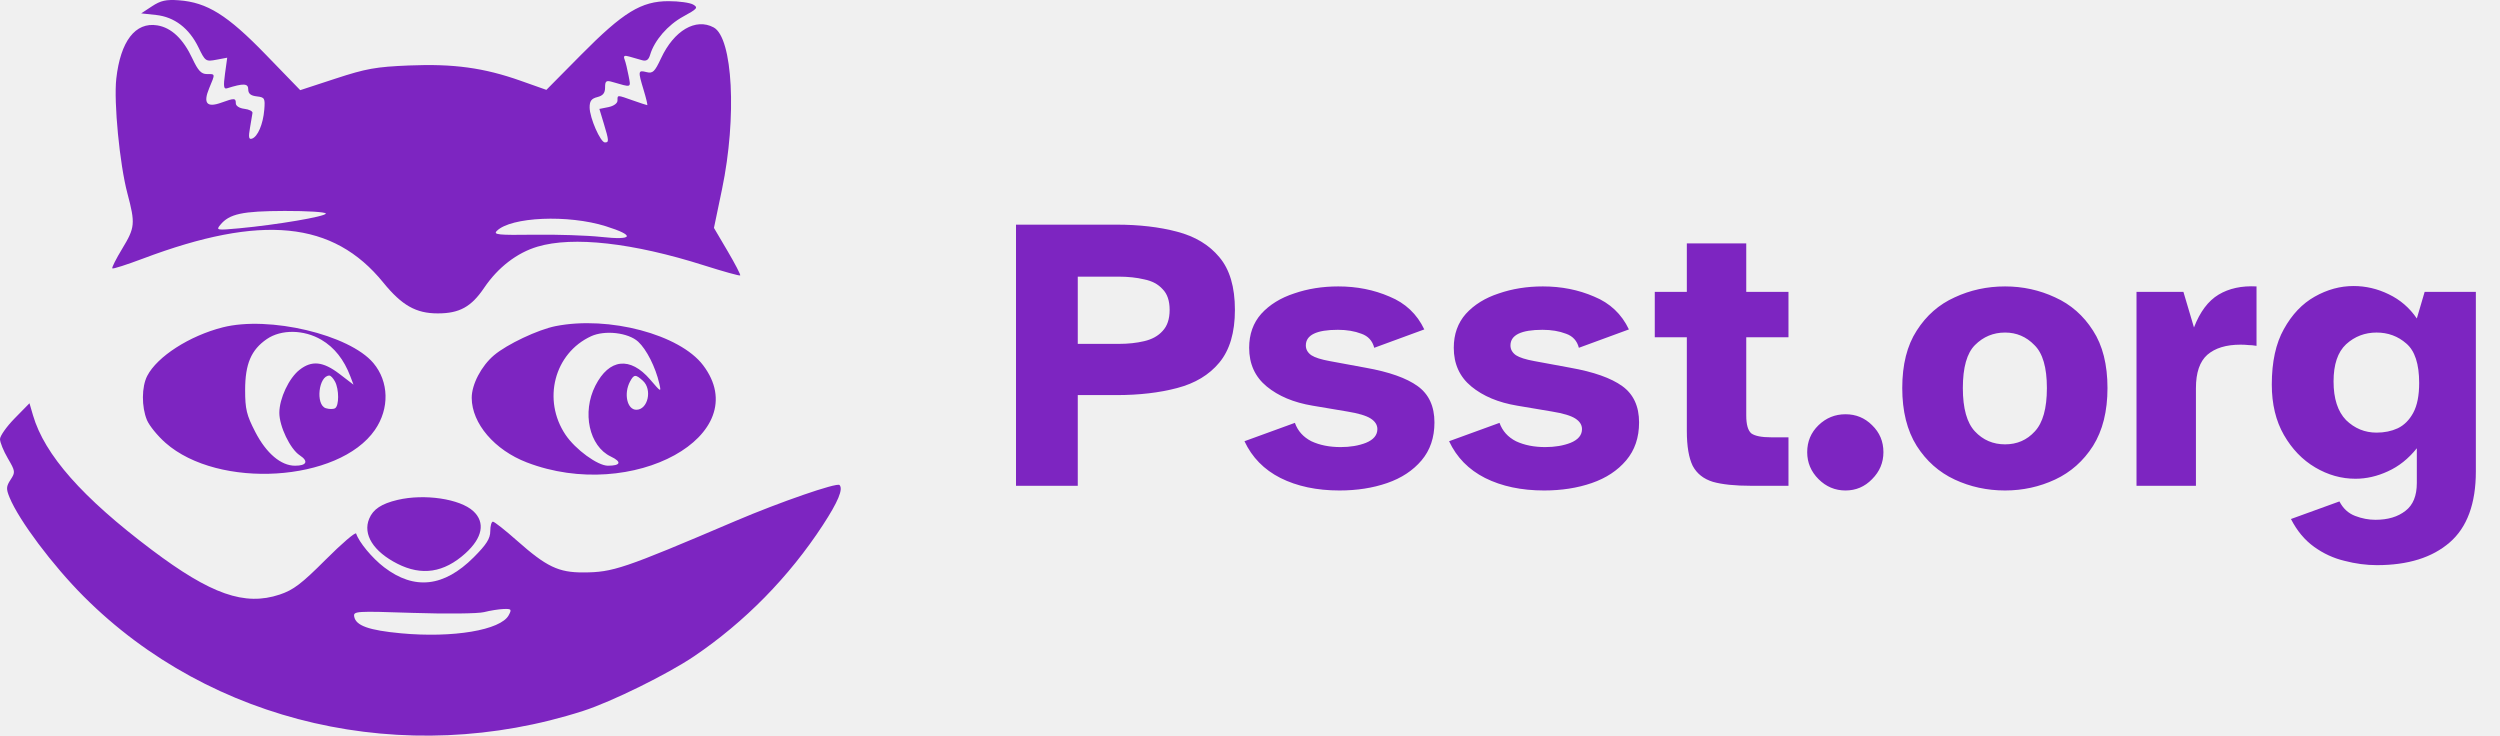
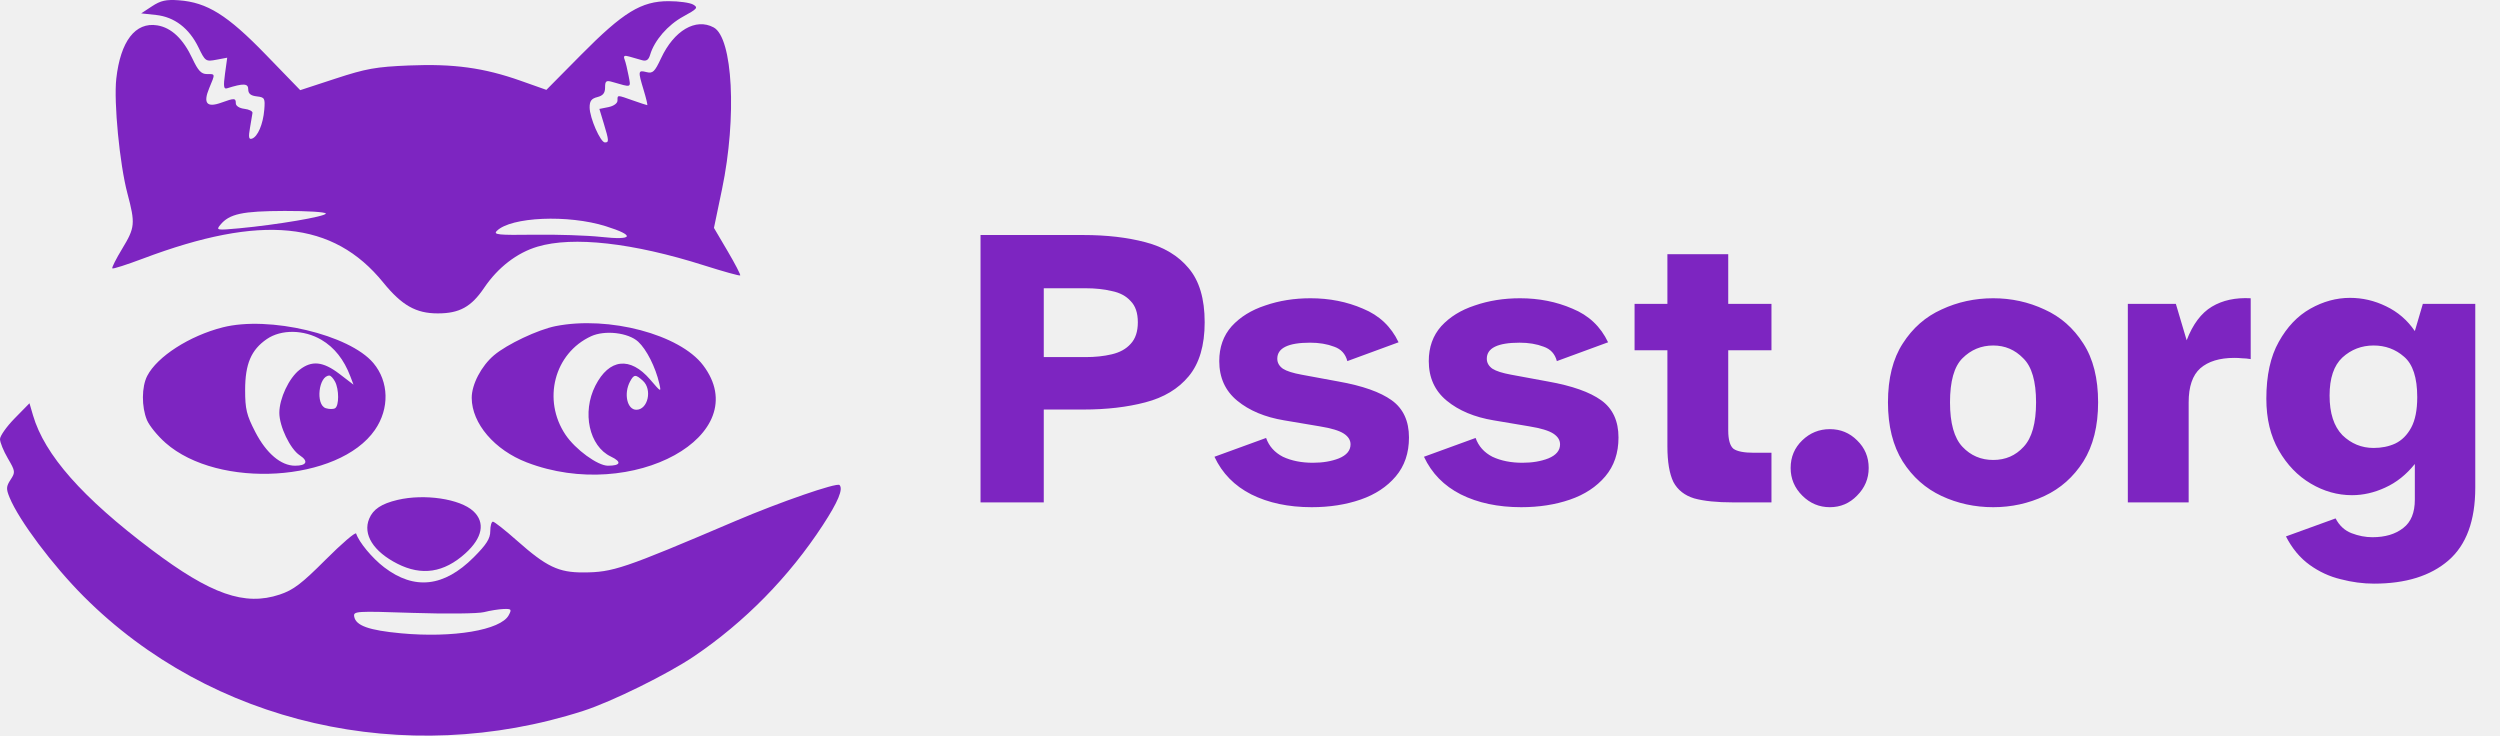
<svg xmlns="http://www.w3.org/2000/svg" width="418" height="123" viewBox="0 0 418 123" fill="none">
  <g clip-path="url(#clip0_1784_20413)">
    <path fill-rule="evenodd" clip-rule="evenodd" d="M25.422 1.044L23.606 2.237L26.079 2.503C29.171 2.834 31.637 4.722 33.199 7.954C34.309 10.251 34.409 10.319 36.169 9.989L37.99 9.646L37.623 12.316C37.333 14.434 37.401 14.941 37.954 14.767C40.728 13.896 41.505 13.933 41.505 14.937C41.505 15.657 41.919 15.999 42.932 16.116C44.258 16.269 44.346 16.427 44.186 18.359C43.984 20.781 43.092 22.865 42.12 23.183C41.597 23.354 41.521 22.939 41.794 21.402C41.99 20.3 42.181 19.165 42.217 18.879C42.254 18.593 41.642 18.285 40.857 18.195C40.04 18.1 39.43 17.712 39.43 17.285C39.43 16.38 39.2 16.368 37.003 17.164C34.57 18.045 33.925 17.266 34.985 14.726C36.007 12.275 36.025 12.382 34.59 12.382C33.649 12.382 33.115 11.812 32.177 9.806C30.625 6.486 28.657 4.626 26.291 4.241C22.631 3.646 20.139 6.892 19.443 13.162C19.005 17.102 20.01 27.463 21.299 32.32C22.644 37.383 22.583 38.04 20.437 41.579C19.408 43.277 18.66 44.761 18.776 44.878C18.893 44.994 21.185 44.261 23.87 43.249C43.739 35.758 55.713 36.944 64.074 47.231C67.186 51.06 69.549 52.4 73.184 52.4C76.824 52.4 78.792 51.317 80.949 48.124C83.248 44.721 86.436 42.262 89.873 41.24C95.817 39.471 105.818 40.595 117.694 44.365C120.932 45.393 123.663 46.152 123.762 46.053C123.861 45.954 122.914 44.126 121.658 41.99L119.373 38.108L120.727 31.612C123.225 19.62 122.53 6.303 119.317 4.581C116.32 2.974 112.699 5.096 110.532 9.732C109.463 12.02 109.146 12.32 108.09 12.055C106.671 11.698 106.648 11.851 107.635 15.111C108.047 16.469 108.307 17.579 108.214 17.579C108.12 17.579 107.052 17.229 105.839 16.8C103.141 15.847 103.245 15.846 103.245 16.813C103.245 17.273 102.609 17.733 101.73 17.909L100.215 18.212L100.946 20.625C101.826 23.53 101.844 23.816 101.144 23.816C100.396 23.816 98.601 19.718 98.587 17.979C98.578 16.894 98.881 16.483 99.872 16.234C100.816 15.996 101.169 15.559 101.169 14.63C101.169 13.551 101.351 13.404 102.337 13.688C105.692 14.654 105.486 14.731 105.098 12.662C104.901 11.61 104.602 10.388 104.433 9.947C104.195 9.326 104.379 9.217 105.241 9.464C105.855 9.64 106.806 9.911 107.353 10.066C108.075 10.27 108.446 10.019 108.702 9.156C109.412 6.762 111.651 4.174 114.23 2.768C116.597 1.478 116.771 1.269 115.895 0.762C115.358 0.451 113.517 0.196 111.805 0.195C107.226 0.191 104.207 2.039 97.17 9.15L91.355 15.026L87.044 13.501C80.895 11.327 75.838 10.636 68.36 10.947C62.848 11.176 61.211 11.469 56.098 13.143L50.198 15.075L44.425 9.119C38.02 2.511 34.634 0.397 29.897 0.047C27.779 -0.108 26.868 0.094 25.422 1.044ZM54.476 35.705C54.476 36.195 46.258 37.594 39.949 38.177C36.23 38.521 36.092 38.496 36.836 37.594C38.352 35.754 40.497 35.291 47.601 35.27C51.382 35.259 54.476 35.455 54.476 35.705ZM101.299 37.828C106.262 39.389 105.908 40.202 100.521 39.614C98.167 39.358 93.112 39.191 89.288 39.245C83.319 39.328 82.438 39.239 83.064 38.612C85.412 36.26 95.003 35.847 101.299 37.828ZM37.237 54.734C31.683 56.146 26.285 59.616 24.617 62.846C23.672 64.678 23.651 68.031 24.573 70.241C24.962 71.173 26.355 72.885 27.67 74.043C36.519 81.846 56.648 80.608 62.68 71.89C65.147 68.325 65.046 63.821 62.428 60.704C58.437 55.953 44.983 52.764 37.237 54.734ZM92.924 54.522C89.971 55.103 84.771 57.559 82.599 59.399C80.471 61.202 78.856 64.295 78.871 66.542C78.9 70.814 82.684 75.24 88.086 77.317C105.775 84.118 126.418 72.728 117.552 61.059C113.647 55.919 101.802 52.775 92.924 54.522ZM53.736 56.813C55.899 58.083 57.511 60.116 58.572 62.912L59.105 64.317L56.751 62.516C54.011 60.421 52.118 60.231 50.071 61.844C48.309 63.233 46.72 66.609 46.705 68.997C46.69 71.265 48.516 75.078 50.121 76.131C51.624 77.118 51.284 77.867 49.334 77.867C46.968 77.867 44.529 75.795 42.68 72.219C41.229 69.41 40.986 68.407 40.986 65.21C40.986 60.854 41.998 58.48 44.618 56.688C47.025 55.042 50.808 55.094 53.736 56.813ZM106.704 57.133C108.101 58.419 109.597 61.378 110.224 64.094C110.579 65.631 110.557 65.621 108.706 63.464C105.363 59.566 101.851 59.958 99.545 64.486C97.273 68.947 98.505 74.603 102.123 76.33C104.001 77.227 103.801 77.867 101.642 77.867C99.929 77.867 96.21 75.154 94.559 72.699C90.641 66.874 92.67 59.053 98.835 56.218C101.138 55.159 105.055 55.614 106.704 57.133ZM56.014 63.8C56.701 65.086 56.709 67.833 56.028 68.255C55.74 68.433 55.039 68.431 54.471 68.25C52.722 67.694 53.269 62.795 55.08 62.795C55.298 62.795 55.718 63.247 56.014 63.8ZM107.484 63.655C109.1 65.12 108.339 68.512 106.395 68.512C104.86 68.512 104.257 65.823 105.338 63.8C105.993 62.573 106.27 62.555 107.484 63.655ZM2.464 69.935C1.109 71.316 0 72.885 0 73.421C0 73.958 0.591 75.408 1.314 76.644C2.566 78.783 2.588 78.952 1.771 80.201C1.026 81.339 1.005 81.731 1.608 83.197C3.183 87.024 8.797 94.515 13.988 99.717C35.278 121.052 67.681 128.474 97.537 118.854C102.271 117.33 111.635 112.716 116.036 109.74C124.527 104 131.919 96.471 137.588 87.787C140.134 83.887 141.02 81.752 140.363 81.094C139.921 80.652 130.349 83.962 122.96 87.113C104.163 95.128 102.496 95.692 97.537 95.711C93.383 95.727 91.37 94.763 86.436 90.392C84.468 88.648 82.658 87.221 82.415 87.221C82.172 87.221 81.973 87.938 81.973 88.814C81.973 90.046 81.346 91.036 79.208 93.178C74.236 98.158 69.283 98.711 64.231 94.851C62.229 93.321 60.038 90.683 59.548 89.213C59.447 88.906 57.154 90.868 54.455 93.571C50.42 97.613 49.05 98.651 46.752 99.416C40.904 101.36 35.283 99.393 25.37 91.932C13.762 83.195 7.455 76.05 5.519 69.441L4.929 67.424L2.464 69.935ZM66.471 83.584C63.772 84.223 62.383 85.145 61.726 86.733C60.639 89.362 62.429 92.217 66.442 94.255C70.509 96.319 74.212 95.759 77.789 92.54C80.684 89.935 81.177 87.359 79.144 85.47C76.921 83.407 70.969 82.521 66.471 83.584ZM85.063 102.857C83.726 105.359 75.725 106.701 67.018 105.885C61.691 105.385 59.515 104.614 59.229 103.123C59.047 102.18 59.424 102.155 69.08 102.477C74.602 102.661 79.937 102.602 80.935 102.346C81.934 102.089 83.401 101.856 84.196 101.826C85.505 101.779 85.587 101.876 85.063 102.857Z" fill="#7D25C1" />
-     <path d="M169.876 81.224V37.562H186.674C190.465 37.562 193.842 37.954 196.805 38.739C199.811 39.523 202.164 40.939 203.864 42.987C205.607 45.035 206.478 47.977 206.478 51.811C206.478 55.602 205.607 58.543 203.864 60.635C202.164 62.683 199.811 64.099 196.805 64.883C193.842 65.668 190.465 66.06 186.674 66.06H180.203V81.224H169.876ZM180.203 57.498H187.001C188.613 57.498 190.051 57.345 191.314 57.04C192.622 56.735 193.646 56.168 194.386 55.34C195.171 54.513 195.563 53.336 195.563 51.811C195.563 50.286 195.171 49.131 194.386 48.347C193.646 47.519 192.622 46.974 191.314 46.713C190.051 46.408 188.613 46.255 187.001 46.255H180.203V57.498ZM223.957 82.008C220.166 82.008 216.877 81.311 214.088 79.916C211.343 78.522 209.338 76.474 208.075 73.772L216.506 70.701C216.985 72.051 217.901 73.075 219.251 73.772C220.646 74.426 222.28 74.753 224.153 74.753C225.766 74.753 227.182 74.513 228.402 74.034C229.666 73.511 230.297 72.748 230.297 71.746C230.297 71.049 229.927 70.461 229.186 69.981C228.445 69.502 227.138 69.11 225.265 68.805L219.447 67.825C216.31 67.302 213.761 66.234 211.8 64.622C209.839 63.01 208.859 60.853 208.859 58.151C208.859 55.885 209.534 53.99 210.885 52.465C212.279 50.94 214.11 49.807 216.375 49.066C218.641 48.282 221.103 47.889 223.761 47.889C226.855 47.889 229.709 48.456 232.324 49.589C234.982 50.678 236.921 52.508 238.141 55.079L229.774 58.151C229.469 56.975 228.75 56.19 227.618 55.798C226.485 55.362 225.177 55.144 223.696 55.144C220.123 55.144 218.336 56.016 218.336 57.759C218.336 58.413 218.641 58.957 219.251 59.393C219.861 59.785 220.885 60.112 222.323 60.373L228.337 61.484C232.258 62.182 235.156 63.206 237.03 64.556C238.903 65.907 239.84 67.933 239.84 70.635C239.84 73.162 239.121 75.276 237.683 76.975C236.245 78.674 234.328 79.938 231.931 80.766C229.535 81.594 226.877 82.008 223.957 82.008ZM258.17 82.008C254.379 82.008 251.089 81.311 248.3 79.916C245.555 78.522 243.551 76.474 242.287 73.772L250.719 70.701C251.198 72.051 252.113 73.075 253.464 73.772C254.858 74.426 256.492 74.753 258.366 74.753C259.978 74.753 261.394 74.513 262.614 74.034C263.878 73.511 264.51 72.748 264.51 71.746C264.51 71.049 264.14 70.461 263.399 69.981C262.658 69.502 261.351 69.11 259.477 68.805L253.66 67.825C250.523 67.302 247.974 66.234 246.013 64.622C244.052 63.01 243.071 60.853 243.071 58.151C243.071 55.885 243.747 53.99 245.098 52.465C246.492 50.94 248.322 49.807 250.588 49.066C252.854 48.282 255.316 47.889 257.974 47.889C261.068 47.889 263.922 48.456 266.536 49.589C269.194 50.678 271.133 52.508 272.353 55.079L263.987 58.151C263.682 56.975 262.963 56.19 261.83 55.798C260.697 55.362 259.39 55.144 257.908 55.144C254.335 55.144 252.549 56.016 252.549 57.759C252.549 58.413 252.854 58.957 253.464 59.393C254.074 59.785 255.098 60.112 256.536 60.373L262.549 61.484C266.471 62.182 269.369 63.206 271.242 64.556C273.116 65.907 274.053 67.933 274.053 70.635C274.053 73.162 273.334 75.276 271.896 76.975C270.458 78.674 268.541 79.938 266.144 80.766C263.747 81.594 261.089 82.008 258.17 82.008ZM292.758 81.224C290.1 81.224 287.986 81.006 286.418 80.57C284.849 80.091 283.716 79.197 283.019 77.89C282.365 76.539 282.039 74.6 282.039 72.073V56.386H276.679V48.804H282.039V40.7H291.973V48.804H299.033V56.386H291.973V69.459C291.973 70.984 292.257 71.986 292.823 72.465C293.433 72.901 294.544 73.119 296.157 73.119H299.033V81.224H292.758ZM308.569 82.008C306.826 82.008 305.323 81.376 304.059 80.112C302.796 78.849 302.164 77.346 302.164 75.603C302.164 73.816 302.796 72.313 304.059 71.093C305.323 69.873 306.826 69.263 308.569 69.263C310.312 69.263 311.794 69.873 313.014 71.093C314.277 72.313 314.909 73.816 314.909 75.603C314.909 77.346 314.277 78.849 313.014 80.112C311.794 81.376 310.312 82.008 308.569 82.008ZM335.247 82.008C332.241 82.008 329.43 81.398 326.816 80.178C324.201 78.958 322.088 77.084 320.476 74.557C318.863 71.986 318.057 68.761 318.057 64.883C318.057 60.962 318.863 57.759 320.476 55.275C322.088 52.748 324.201 50.896 326.816 49.719C329.43 48.499 332.241 47.889 335.247 47.889C338.21 47.889 340.999 48.499 343.614 49.719C346.228 50.896 348.341 52.748 349.954 55.275C351.566 57.759 352.372 60.962 352.372 64.883C352.372 68.761 351.566 71.986 349.954 74.557C348.341 77.084 346.228 78.958 343.614 80.178C340.999 81.398 338.21 82.008 335.247 82.008ZM335.247 74.295C337.252 74.295 338.908 73.576 340.215 72.138C341.566 70.701 342.241 68.282 342.241 64.883C342.241 61.441 341.544 59.044 340.149 57.694C338.799 56.299 337.165 55.602 335.247 55.602C333.286 55.602 331.609 56.299 330.215 57.694C328.864 59.044 328.188 61.441 328.188 64.883C328.188 68.282 328.864 70.701 330.215 72.138C331.565 73.576 333.243 74.295 335.247 74.295ZM357.225 81.224V48.804H365.068L366.833 54.752C367.835 52.138 369.208 50.308 370.95 49.262C372.693 48.216 374.807 47.759 377.291 47.889V57.824C376.768 57.737 376.31 57.694 375.918 57.694C375.526 57.65 375.09 57.628 374.611 57.628C372.214 57.628 370.362 58.195 369.055 59.328C367.791 60.461 367.16 62.312 367.16 64.883V81.224H357.225ZM397.426 94.492C395.64 94.492 393.832 94.252 392.001 93.773C390.171 93.337 388.472 92.553 386.903 91.42C385.335 90.287 384.049 88.74 383.047 86.779L391.152 83.838C391.762 85.015 392.633 85.821 393.766 86.257C394.899 86.692 396.032 86.91 397.165 86.91C399.257 86.91 400.934 86.409 402.198 85.407C403.461 84.448 404.093 82.901 404.093 80.766V74.949C402.699 76.692 401.087 77.977 399.257 78.805C397.47 79.633 395.662 80.047 393.832 80.047C391.479 80.047 389.234 79.415 387.099 78.152C384.964 76.888 383.221 75.08 381.87 72.727C380.52 70.374 379.844 67.563 379.844 64.295C379.844 60.504 380.52 57.41 381.87 55.014C383.221 52.574 384.942 50.765 387.034 49.589C389.126 48.412 391.282 47.824 393.505 47.824C395.553 47.824 397.514 48.282 399.387 49.197C401.305 50.112 402.873 51.462 404.093 53.249L405.4 48.804H413.963V78.805C413.963 84.209 412.503 88.174 409.584 90.701C406.664 93.228 402.612 94.492 397.426 94.492ZM397.361 72.335C398.668 72.335 399.845 72.095 400.891 71.615C401.98 71.093 402.851 70.221 403.505 69.001C404.159 67.781 404.485 66.125 404.485 64.034C404.485 60.853 403.766 58.652 402.329 57.432C400.934 56.212 399.278 55.602 397.361 55.602C395.4 55.602 393.701 56.256 392.263 57.563C390.868 58.87 390.171 60.94 390.171 63.772C390.171 66.648 390.868 68.805 392.263 70.243C393.701 71.637 395.4 72.335 397.361 72.335Z" fill="#7D25C1" />
+     <path d="M163.945 84V39.295H181.144C185.026 39.295 188.483 39.696 191.517 40.499C194.596 41.303 197.005 42.753 198.745 44.85C200.53 46.947 201.422 49.958 201.422 53.884C201.422 57.766 200.53 60.777 198.745 62.919C197.005 65.016 194.596 66.466 191.517 67.269C188.483 68.072 185.026 68.474 181.144 68.474H174.519V84H163.945ZM174.519 59.707H181.479C183.129 59.707 184.602 59.55 185.896 59.238C187.234 58.926 188.283 58.346 189.041 57.498C189.844 56.651 190.246 55.446 190.246 53.884C190.246 52.323 189.844 51.14 189.041 50.337C188.283 49.49 187.234 48.932 185.896 48.664C184.602 48.352 183.129 48.196 181.479 48.196H174.519V59.707ZM219.319 84.803C215.437 84.803 212.069 84.089 209.213 82.662C206.403 81.234 204.35 79.137 203.056 76.371L211.69 73.225C212.18 74.608 213.117 75.657 214.5 76.371C215.928 77.04 217.601 77.374 219.52 77.374C221.17 77.374 222.62 77.129 223.87 76.638C225.164 76.103 225.81 75.322 225.81 74.296C225.81 73.582 225.431 72.98 224.673 72.489C223.914 71.998 222.576 71.597 220.657 71.284L214.701 70.281C211.489 69.745 208.879 68.652 206.871 67.001C204.863 65.351 203.859 63.142 203.859 60.376C203.859 58.056 204.551 56.115 205.934 54.553C207.362 52.992 209.236 51.832 211.556 51.074C213.876 50.27 216.397 49.869 219.118 49.869C222.286 49.869 225.208 50.449 227.885 51.609C230.607 52.724 232.592 54.598 233.841 57.23L225.275 60.376C224.963 59.171 224.227 58.368 223.067 57.967C221.907 57.52 220.568 57.297 219.051 57.297C215.393 57.297 213.563 58.19 213.563 59.974C213.563 60.644 213.876 61.201 214.5 61.648C215.125 62.049 216.173 62.384 217.646 62.651L223.803 63.789C227.818 64.503 230.785 65.551 232.704 66.934C234.622 68.317 235.581 70.392 235.581 73.158C235.581 75.746 234.845 77.91 233.373 79.65C231.901 81.39 229.937 82.684 227.484 83.531C225.03 84.379 222.308 84.803 219.319 84.803ZM254.349 84.803C250.468 84.803 247.099 84.089 244.244 82.662C241.433 81.234 239.381 79.137 238.087 76.371L246.72 73.225C247.211 74.608 248.148 75.657 249.531 76.371C250.958 77.04 252.632 77.374 254.55 77.374C256.201 77.374 257.651 77.129 258.9 76.638C260.194 76.103 260.841 75.322 260.841 74.296C260.841 73.582 260.462 72.98 259.703 72.489C258.945 71.998 257.606 71.597 255.688 71.284L249.732 70.281C246.519 69.745 243.909 68.652 241.901 67.001C239.894 65.351 238.89 63.142 238.89 60.376C238.89 58.056 239.581 56.115 240.965 54.553C242.392 52.992 244.266 51.832 246.586 51.074C248.906 50.27 251.427 49.869 254.149 49.869C257.316 49.869 260.239 50.449 262.916 51.609C265.637 52.724 267.623 54.598 268.872 57.23L260.306 60.376C259.993 59.171 259.257 58.368 258.097 57.967C256.937 57.52 255.599 57.297 254.082 57.297C250.423 57.297 248.594 58.19 248.594 59.974C248.594 60.644 248.906 61.201 249.531 61.648C250.155 62.049 251.204 62.384 252.676 62.651L258.833 63.789C262.849 64.503 265.816 65.551 267.734 66.934C269.653 68.317 270.612 70.392 270.612 73.158C270.612 75.746 269.876 77.91 268.403 79.65C266.931 81.39 264.968 82.684 262.514 83.531C260.06 84.379 257.339 84.803 254.349 84.803ZM289.764 84C287.042 84 284.879 83.777 283.272 83.331C281.666 82.84 280.506 81.925 279.792 80.587C279.123 79.204 278.789 77.218 278.789 74.631V58.569H273.301V50.806H278.789V42.507H288.961V50.806H296.189V58.569H288.961V71.954C288.961 73.515 289.251 74.541 289.831 75.032C290.456 75.478 291.593 75.701 293.244 75.701H296.189V84H289.764ZM305.953 84.803C304.169 84.803 302.629 84.156 301.336 82.862C300.042 81.568 299.395 80.029 299.395 78.245C299.395 76.415 300.042 74.876 301.336 73.627C302.629 72.378 304.169 71.753 305.953 71.753C307.738 71.753 309.255 72.378 310.504 73.627C311.798 74.876 312.445 76.415 312.445 78.245C312.445 80.029 311.798 81.568 310.504 82.862C309.255 84.156 307.738 84.803 305.953 84.803ZM333.269 84.803C330.191 84.803 327.313 84.178 324.636 82.929C321.959 81.68 319.795 79.761 318.144 77.174C316.494 74.541 315.668 71.24 315.668 67.269C315.668 63.254 316.494 59.974 318.144 57.431C319.795 54.843 321.959 52.947 324.636 51.743C327.313 50.493 330.191 49.869 333.269 49.869C336.303 49.869 339.158 50.493 341.835 51.743C344.512 52.947 346.676 54.843 348.327 57.431C349.978 59.974 350.803 63.254 350.803 67.269C350.803 71.24 349.978 74.541 348.327 77.174C346.676 79.761 344.512 81.68 341.835 82.929C339.158 84.178 336.303 84.803 333.269 84.803ZM333.269 76.906C335.322 76.906 337.017 76.17 338.355 74.698C339.738 73.225 340.43 70.749 340.43 67.269C340.43 63.744 339.716 61.291 338.288 59.907C336.905 58.48 335.232 57.766 333.269 57.766C331.261 57.766 329.544 58.48 328.116 59.907C326.733 61.291 326.041 63.744 326.041 67.269C326.041 70.749 326.733 73.225 328.116 74.698C329.499 76.17 331.217 76.906 333.269 76.906ZM355.772 84V50.806H363.803L365.61 56.896C366.636 54.219 368.041 52.345 369.826 51.274C371.61 50.203 373.774 49.735 376.317 49.869V60.041C375.782 59.952 375.314 59.907 374.912 59.907C374.51 59.863 374.064 59.84 373.574 59.84C371.12 59.84 369.223 60.42 367.885 61.581C366.591 62.74 365.944 64.637 365.944 67.269V84H355.772ZM396.935 97.585C395.105 97.585 393.254 97.34 391.38 96.849C389.506 96.403 387.766 95.6 386.16 94.44C384.554 93.28 383.238 91.696 382.211 89.689L390.51 86.677C391.135 87.882 392.027 88.707 393.187 89.153C394.347 89.599 395.507 89.822 396.667 89.822C398.808 89.822 400.526 89.309 401.82 88.283C403.114 87.302 403.761 85.718 403.761 83.531V77.575C402.333 79.36 400.682 80.676 398.808 81.524C396.979 82.371 395.128 82.795 393.254 82.795C390.845 82.795 388.547 82.148 386.361 80.855C384.174 79.561 382.39 77.709 381.007 75.3C379.624 72.891 378.932 70.013 378.932 66.667C378.932 62.785 379.624 59.617 381.007 57.164C382.39 54.665 384.152 52.813 386.294 51.609C388.435 50.404 390.644 49.802 392.919 49.802C395.016 49.802 397.024 50.27 398.942 51.207C400.905 52.144 402.512 53.527 403.761 55.357L405.099 50.806H413.866V81.524C413.866 87.056 412.372 91.116 409.382 93.704C406.393 96.292 402.244 97.585 396.935 97.585ZM396.868 74.898C398.206 74.898 399.411 74.653 400.482 74.162C401.597 73.627 402.489 72.734 403.159 71.485C403.828 70.236 404.162 68.541 404.162 66.399C404.162 63.142 403.426 60.889 401.954 59.64C400.526 58.391 398.831 57.766 396.868 57.766C394.86 57.766 393.12 58.435 391.648 59.774C390.22 61.112 389.506 63.231 389.506 66.131C389.506 69.076 390.22 71.284 391.648 72.757C393.12 74.184 394.86 74.898 396.868 74.898Z" fill="#7D25C1" />
  </g>
  <defs>
    <clipPath id="clip0_1784_20413">
      <rect width="418" height="123" fill="white" />
    </clipPath>
  </defs>
</svg>
